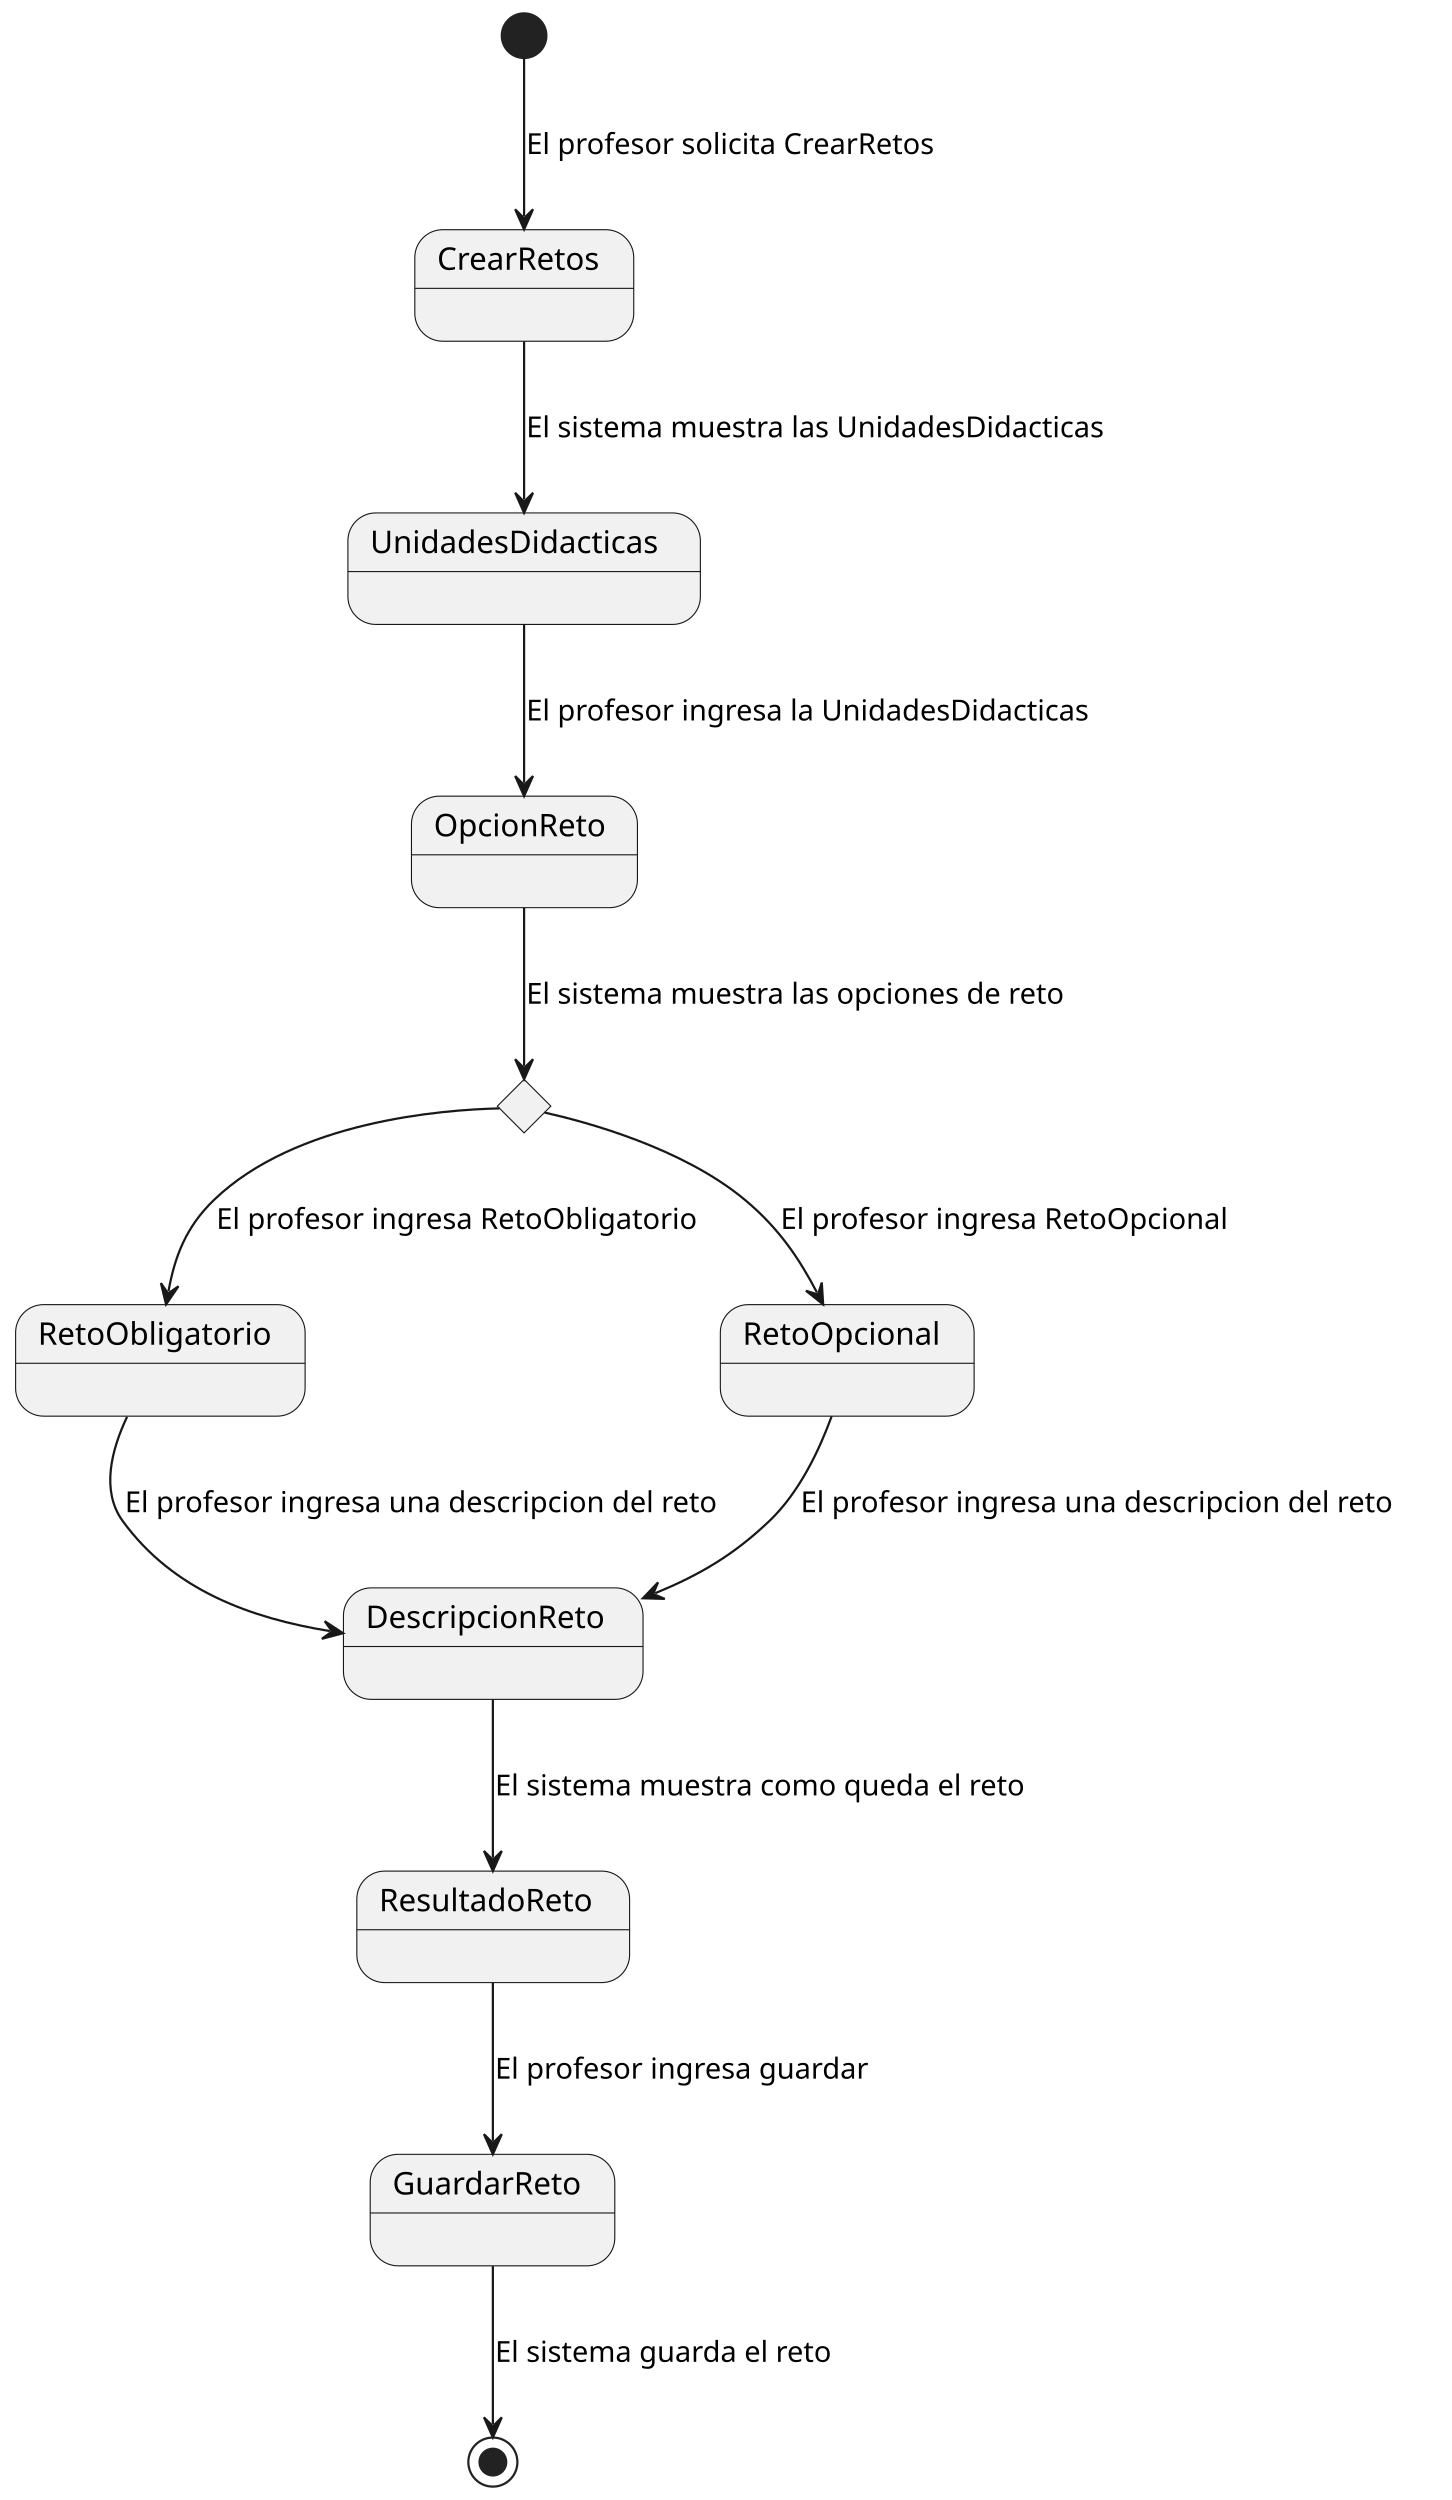
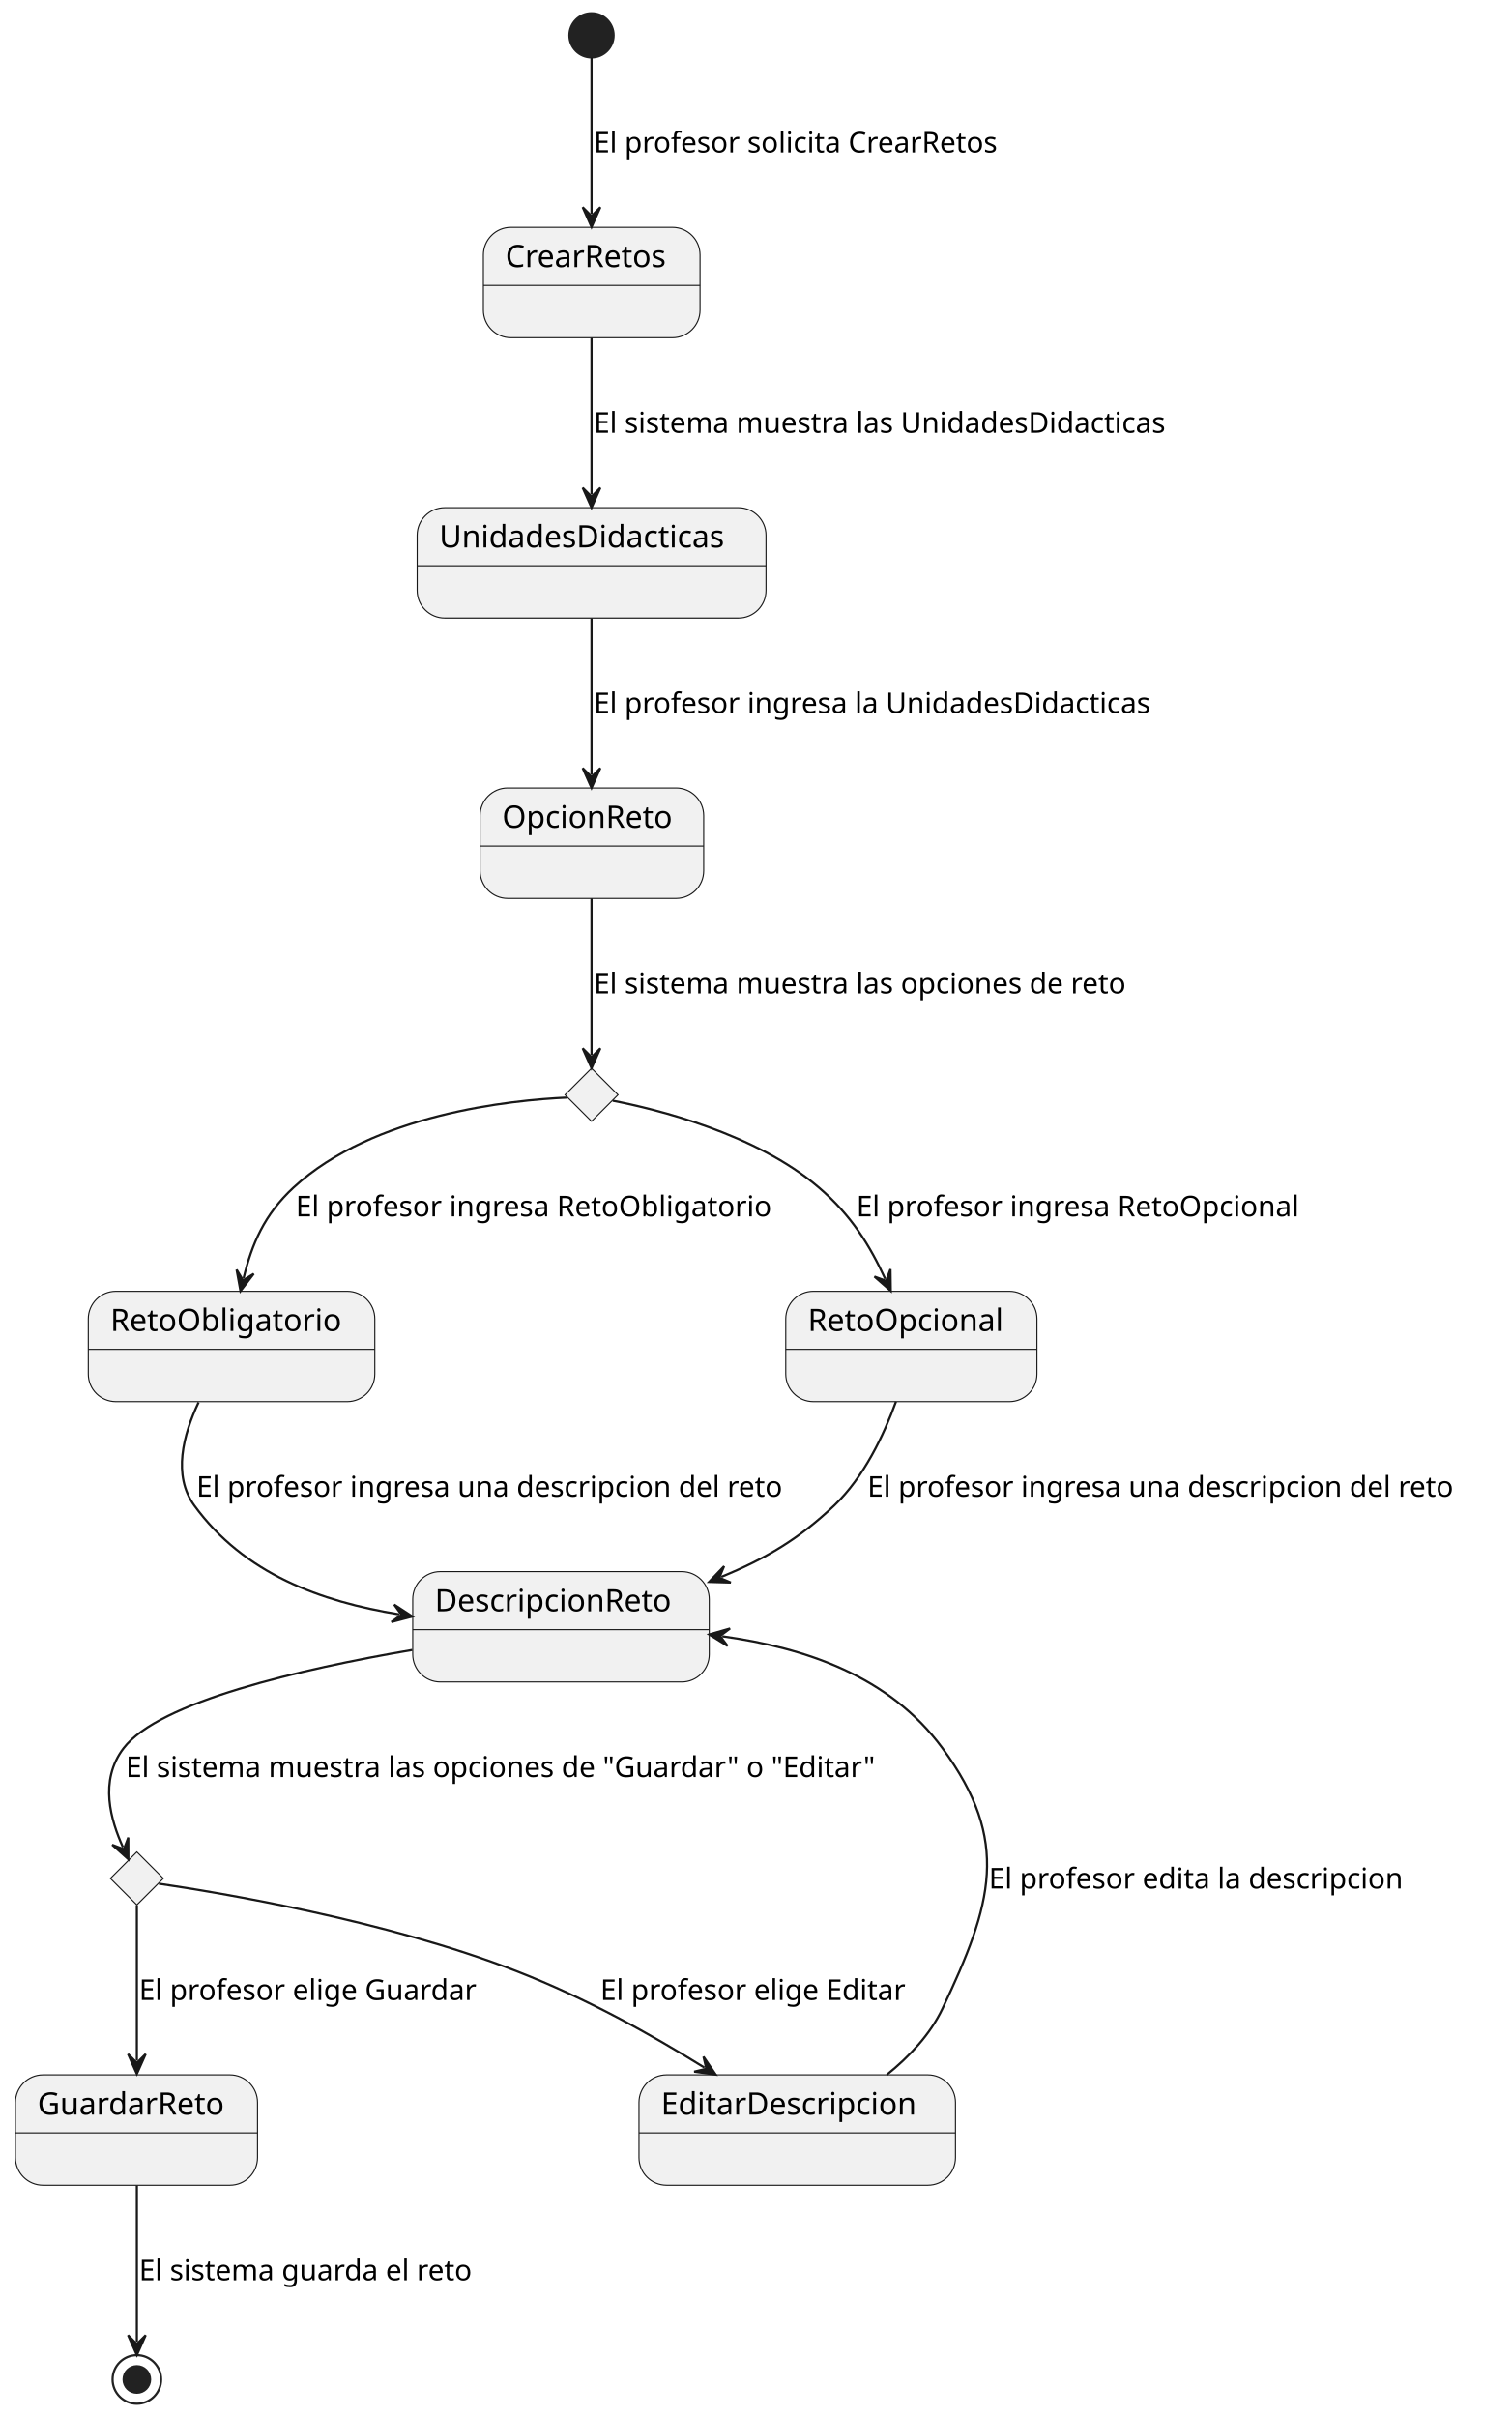
- <svg xmlns="http://www.w3.org/2000/svg" contentStyleType="text/css" height="1121px" preserveAspectRatio="none" style="width:651px;height:1121px;background:#FFFFFF;" version="1.1" viewBox="0 0 651 1121" width="651px" zoomAndPan="magnify">
+ <svg xmlns="http://www.w3.org/2000/svg" contentStyleType="text/css" height="1095px" preserveAspectRatio="none" style="width:685px;height:1095px;background:#FFFFFF;" version="1.1" viewBox="0 0 685 1095" width="685px" zoomAndPan="magnify">
  <defs />
  <g>
    <g id="elem_reto">
-       <polygon fill="#F1F1F1" points="235,484,247,496,235,508,223,496,235,484" style="stroke:#181818;stroke-width:0.5;" />
+       <polygon fill="#F1F1F1" points="268,484,280,496,268,508,256,496,268,484" style="stroke:#181818;stroke-width:0.5;" />
    </g>
-     <ellipse cx="235" cy="16" fill="#222222" rx="10" ry="10" style="stroke:#222222;stroke-width:1;" />
+     <g id="elem_OpcionGuardarEditar">
+       <polygon fill="#F1F1F1" points="62,839,74,851,62,863,50,851,62,839" style="stroke:#181818;stroke-width:0.5;" />
+     </g>
+     <ellipse cx="268" cy="16" fill="#222222" rx="10" ry="10" style="stroke:#222222;stroke-width:1;" />
    <g id="CrearRetos">
-       <rect fill="#F1F1F1" height="50" rx="12.5" ry="12.5" style="stroke:#181818;stroke-width:0.5;" width="98.169" x="186" y="103" />
-       <line style="stroke:#181818;stroke-width:0.5;" x1="186" x2="284.169" y1="129.297" y2="129.297" />
-       <text fill="#000000" font-family="sans-serif" font-size="14" lengthAdjust="spacing" textLength="78.169" x="196" y="120.995">CrearRetos</text>
+       <rect fill="#F1F1F1" height="50" rx="12.5" ry="12.5" style="stroke:#181818;stroke-width:0.5;" width="98.169" x="219" y="103" />
+       <line style="stroke:#181818;stroke-width:0.5;" x1="219" x2="317.169" y1="129.297" y2="129.297" />
+       <text fill="#000000" font-family="sans-serif" font-size="14" lengthAdjust="spacing" textLength="78.169" x="229" y="120.995">CrearRetos</text>
    </g>
    <g id="UnidadesDidacticas">
-       <rect fill="#F1F1F1" height="50" rx="12.5" ry="12.5" style="stroke:#181818;stroke-width:0.5;" width="158.052" x="156" y="230" />
-       <line style="stroke:#181818;stroke-width:0.5;" x1="156" x2="314.052" y1="256.297" y2="256.297" />
-       <text fill="#000000" font-family="sans-serif" font-size="14" lengthAdjust="spacing" textLength="138.052" x="166" y="247.995">UnidadesDidacticas</text>
+       <rect fill="#F1F1F1" height="50" rx="12.5" ry="12.5" style="stroke:#181818;stroke-width:0.5;" width="158.052" x="189" y="230" />
+       <line style="stroke:#181818;stroke-width:0.5;" x1="189" x2="347.052" y1="256.297" y2="256.297" />
+       <text fill="#000000" font-family="sans-serif" font-size="14" lengthAdjust="spacing" textLength="138.052" x="199" y="247.995">UnidadesDidacticas</text>
    </g>
    <g id="OpcionReto">
-       <rect fill="#F1F1F1" height="50" rx="12.5" ry="12.5" style="stroke:#181818;stroke-width:0.5;" width="101.327" x="184.5" y="357" />
-       <line style="stroke:#181818;stroke-width:0.5;" x1="184.5" x2="285.827" y1="383.297" y2="383.297" />
-       <text fill="#000000" font-family="sans-serif" font-size="14" lengthAdjust="spacing" textLength="81.327" x="194.5" y="374.995">OpcionReto</text>
+       <rect fill="#F1F1F1" height="50" rx="12.5" ry="12.5" style="stroke:#181818;stroke-width:0.5;" width="101.327" x="217.5" y="357" />
+       <line style="stroke:#181818;stroke-width:0.5;" x1="217.5" x2="318.827" y1="383.297" y2="383.297" />
+       <text fill="#000000" font-family="sans-serif" font-size="14" lengthAdjust="spacing" textLength="81.327" x="227.5" y="374.995">OpcionReto</text>
    </g>
    <g id="RetoObligatorio">
-       <rect fill="#F1F1F1" height="50" rx="12.5" ry="12.5" style="stroke:#181818;stroke-width:0.5;" width="129.812" x="7" y="585" />
-       <line style="stroke:#181818;stroke-width:0.5;" x1="7" x2="136.812" y1="611.297" y2="611.297" />
-       <text fill="#000000" font-family="sans-serif" font-size="14" lengthAdjust="spacing" textLength="109.812" x="17" y="602.995">RetoObligatorio</text>
+       <rect fill="#F1F1F1" height="50" rx="12.5" ry="12.5" style="stroke:#181818;stroke-width:0.5;" width="129.812" x="40" y="585" />
+       <line style="stroke:#181818;stroke-width:0.5;" x1="40" x2="169.812" y1="611.297" y2="611.297" />
+       <text fill="#000000" font-family="sans-serif" font-size="14" lengthAdjust="spacing" textLength="109.812" x="50" y="602.995">RetoObligatorio</text>
    </g>
    <g id="RetoOpcional">
-       <rect fill="#F1F1F1" height="50" rx="12.5" ry="12.5" style="stroke:#181818;stroke-width:0.5;" width="113.796" x="323" y="585" />
-       <line style="stroke:#181818;stroke-width:0.5;" x1="323" x2="436.796" y1="611.297" y2="611.297" />
-       <text fill="#000000" font-family="sans-serif" font-size="14" lengthAdjust="spacing" textLength="93.796" x="333" y="602.995">RetoOpcional</text>
+       <rect fill="#F1F1F1" height="50" rx="12.5" ry="12.5" style="stroke:#181818;stroke-width:0.5;" width="113.796" x="356" y="585" />
+       <line style="stroke:#181818;stroke-width:0.5;" x1="356" x2="469.796" y1="611.297" y2="611.297" />
+       <text fill="#000000" font-family="sans-serif" font-size="14" lengthAdjust="spacing" textLength="93.796" x="366" y="602.995">RetoOpcional</text>
    </g>
    <g id="DescripcionReto">
-       <rect fill="#F1F1F1" height="50" rx="12.5" ry="12.5" style="stroke:#181818;stroke-width:0.5;" width="134.338" x="154" y="712" />
-       <line style="stroke:#181818;stroke-width:0.5;" x1="154" x2="288.338" y1="738.297" y2="738.297" />
-       <text fill="#000000" font-family="sans-serif" font-size="14" lengthAdjust="spacing" textLength="114.338" x="164" y="729.995">DescripcionReto</text>
-     </g>
-     <g id="ResultadoReto">
-       <rect fill="#F1F1F1" height="50" rx="12.5" ry="12.5" style="stroke:#181818;stroke-width:0.5;" width="122.314" x="160" y="839" />
-       <line style="stroke:#181818;stroke-width:0.5;" x1="160" x2="282.313" y1="865.297" y2="865.297" />
-       <text fill="#000000" font-family="sans-serif" font-size="14" lengthAdjust="spacing" textLength="102.314" x="170" y="856.995">ResultadoReto</text>
+       <rect fill="#F1F1F1" height="50" rx="12.5" ry="12.5" style="stroke:#181818;stroke-width:0.5;" width="134.338" x="187" y="712" />
+       <line style="stroke:#181818;stroke-width:0.5;" x1="187" x2="321.338" y1="738.297" y2="738.297" />
+       <text fill="#000000" font-family="sans-serif" font-size="14" lengthAdjust="spacing" textLength="114.338" x="197" y="729.995">DescripcionReto</text>
    </g>
    <g id="GuardarReto">
-       <rect fill="#F1F1F1" height="50" rx="12.5" ry="12.5" style="stroke:#181818;stroke-width:0.5;" width="109.674" x="166" y="966" />
-       <line style="stroke:#181818;stroke-width:0.5;" x1="166" x2="275.674" y1="992.297" y2="992.297" />
-       <text fill="#000000" font-family="sans-serif" font-size="14" lengthAdjust="spacing" textLength="89.674" x="176" y="983.995">GuardarReto</text>
+       <rect fill="#F1F1F1" height="50" rx="12.5" ry="12.5" style="stroke:#181818;stroke-width:0.5;" width="109.674" x="7" y="940" />
+       <line style="stroke:#181818;stroke-width:0.5;" x1="7" x2="116.674" y1="966.297" y2="966.297" />
+       <text fill="#000000" font-family="sans-serif" font-size="14" lengthAdjust="spacing" textLength="89.674" x="17" y="957.995">GuardarReto</text>
    </g>
-     <ellipse cx="221" cy="1104" fill="none" rx="11" ry="11" style="stroke:#222222;stroke-width:1;" />
-     <ellipse cx="221" cy="1104" fill="#222222" rx="6" ry="6" style="stroke:#222222;stroke-width:1;" />
+     <g id="EditarDescripcion">
+       <rect fill="#F1F1F1" height="50" rx="12.5" ry="12.5" style="stroke:#181818;stroke-width:0.5;" width="143.389" x="289.5" y="940" />
+       <line style="stroke:#181818;stroke-width:0.5;" x1="289.5" x2="432.889" y1="966.297" y2="966.297" />
+       <text fill="#000000" font-family="sans-serif" font-size="14" lengthAdjust="spacing" textLength="123.389" x="299.5" y="957.995">EditarDescripcion</text>
+     </g>
+     <ellipse cx="62" cy="1078" fill="none" rx="11" ry="11" style="stroke:#222222;stroke-width:1;" />
+     <ellipse cx="62" cy="1078" fill="#222222" rx="6" ry="6" style="stroke:#222222;stroke-width:1;" />
    <g id="link_*start*_CrearRetos">
-       <path d="M235,26 C235,42.63 235,72.66 235,96.87 " fill="none" id="*start*-to-CrearRetos" style="stroke:#181818;stroke-width:1;" />
-       <polygon fill="#181818" points="235,102.87,239,93.87,235,97.87,231,93.87,235,102.87" style="stroke:#181818;stroke-width:1;" />
-       <text fill="#000000" font-family="sans-serif" font-size="13" lengthAdjust="spacing" textLength="196.777" x="236" y="69.067">El profesor solicita CrearRetos</text>
+       <path d="M268,26 C268,42.63 268,72.66 268,96.87 " fill="none" id="*start*-to-CrearRetos" style="stroke:#181818;stroke-width:1;" />
+       <polygon fill="#181818" points="268,102.87,272,93.87,268,97.87,264,93.87,268,102.87" style="stroke:#181818;stroke-width:1;" />
+       <text fill="#000000" font-family="sans-serif" font-size="13" lengthAdjust="spacing" textLength="196.777" x="269" y="69.067">El profesor solicita CrearRetos</text>
    </g>
    <g id="link_CrearRetos_UnidadesDidacticas">
-       <path d="M235,153.1 C235,175.24 235,201.86 235,223.97 " fill="none" id="CrearRetos-to-UnidadesDidacticas" style="stroke:#181818;stroke-width:1;" />
-       <polygon fill="#181818" points="235,229.97,239,220.97,235,224.97,231,220.97,235,229.97" style="stroke:#181818;stroke-width:1;" />
-       <text fill="#000000" font-family="sans-serif" font-size="13" lengthAdjust="spacing" textLength="279.862" x="236" y="196.067">El sistema muestra las UnidadesDidacticas</text>
+       <path d="M268,153.1 C268,175.24 268,201.86 268,223.97 " fill="none" id="CrearRetos-to-UnidadesDidacticas" style="stroke:#181818;stroke-width:1;" />
+       <polygon fill="#181818" points="268,229.97,272,220.97,268,224.97,264,220.97,268,229.97" style="stroke:#181818;stroke-width:1;" />
+       <text fill="#000000" font-family="sans-serif" font-size="13" lengthAdjust="spacing" textLength="279.862" x="269" y="196.067">El sistema muestra las UnidadesDidacticas</text>
    </g>
    <g id="link_UnidadesDidacticas_OpcionReto">
-       <path d="M235,280.1 C235,302.24 235,328.86 235,350.97 " fill="none" id="UnidadesDidacticas-to-OpcionReto" style="stroke:#181818;stroke-width:1;" />
-       <polygon fill="#181818" points="235,356.97,239,347.97,235,351.97,231,347.97,235,356.97" style="stroke:#181818;stroke-width:1;" />
-       <text fill="#000000" font-family="sans-serif" font-size="13" lengthAdjust="spacing" textLength="270.505" x="236" y="323.067">El profesor ingresa la UnidadesDidacticas</text>
+       <path d="M268,280.1 C268,302.24 268,328.86 268,350.97 " fill="none" id="UnidadesDidacticas-to-OpcionReto" style="stroke:#181818;stroke-width:1;" />
+       <polygon fill="#181818" points="268,356.97,272,347.97,268,351.97,264,347.97,268,356.97" style="stroke:#181818;stroke-width:1;" />
+       <text fill="#000000" font-family="sans-serif" font-size="13" lengthAdjust="spacing" textLength="270.505" x="269" y="323.067">El profesor ingresa la UnidadesDidacticas</text>
    </g>
    <g id="link_OpcionReto_reto">
-       <path d="M235,407.03 C235,430.81 235,460.16 235,477.94 " fill="none" id="OpcionReto-to-reto" style="stroke:#181818;stroke-width:1;" />
-       <polygon fill="#181818" points="235,483.94,239,474.94,235,478.94,231,474.94,235,483.94" style="stroke:#181818;stroke-width:1;" />
-       <text fill="#000000" font-family="sans-serif" font-size="13" lengthAdjust="spacing" textLength="260.508" x="236" y="450.067">El sistema muestra las opciones de reto</text>
+       <path d="M268,407.03 C268,430.81 268,460.16 268,477.94 " fill="none" id="OpcionReto-to-reto" style="stroke:#181818;stroke-width:1;" />
+       <polygon fill="#181818" points="268,483.94,272,474.94,268,478.94,264,474.94,268,483.94" style="stroke:#181818;stroke-width:1;" />
+       <text fill="#000000" font-family="sans-serif" font-size="13" lengthAdjust="spacing" textLength="260.508" x="269" y="450.067">El sistema muestra las opciones de reto</text>
    </g>
    <g id="link_reto_RetoObligatorio">
-       <path d="M223.94,497 C198,497.61 132.63,502.77 96,538 C83.24,550.27 78.345,563.637 75.545,579.007 " fill="none" id="reto-to-RetoObligatorio" style="stroke:#181818;stroke-width:1;" />
-       <polygon fill="#181818" points="74.47,584.91,80.018,576.773,75.366,579.991,72.148,575.339,74.47,584.91" style="stroke:#181818;stroke-width:1;" />
-       <text fill="#000000" font-family="sans-serif" font-size="13" lengthAdjust="spacing" textLength="228.573" x="97" y="551.067">El profesor ingresa RetoObligatorio</text>
+       <path d="M257,497.24 C231.77,498.38 169.19,504.62 133,538 C119.75,550.22 114.09,563.658 110.37,579.048 " fill="none" id="reto-to-RetoObligatorio" style="stroke:#181818;stroke-width:1;" />
+       <polygon fill="#181818" points="108.96,584.88,114.963,577.072,110.135,580.02,107.186,575.192,108.96,584.88" style="stroke:#181818;stroke-width:1;" />
+       <text fill="#000000" font-family="sans-serif" font-size="13" lengthAdjust="spacing" textLength="228.573" x="134" y="551.067">El profesor ingresa RetoObligatorio</text>
    </g>
    <g id="link_reto_RetoOpcional">
-       <path d="M244.15,498.86 C262.83,503.03 305.98,514.67 334,538 C349.24,550.69 358.429,564.418 366.329,579.588 " fill="none" id="reto-to-RetoOpcional" style="stroke:#181818;stroke-width:1;" />
-       <polygon fill="#181818" points="369.1,584.91,368.491,575.08,366.791,580.475,361.395,578.775,369.1,584.91" style="stroke:#181818;stroke-width:1;" />
-       <text fill="#000000" font-family="sans-serif" font-size="13" lengthAdjust="spacing" textLength="213.7" x="350" y="551.067">El profesor ingresa RetoOpcional</text>
+       <path d="M277.6,498.66 C297.19,502.47 342.34,513.48 371,538 C385.69,550.57 394.06,564.18 401.06,579.38 " fill="none" id="reto-to-RetoOpcional" style="stroke:#181818;stroke-width:1;" />
+       <polygon fill="#181818" points="403.57,584.83,403.438,574.982,401.478,580.288,396.172,578.328,403.57,584.83" style="stroke:#181818;stroke-width:1;" />
+       <text fill="#000000" font-family="sans-serif" font-size="13" lengthAdjust="spacing" textLength="213.7" x="388" y="551.067">El profesor ingresa RetoOpcional</text>
    </g>
    <g id="link_RetoObligatorio_DescripcionReto">
-       <path d="M56.98,635.31 C50,650.01 45.17,668.46 55,682 C77.53,713.02 112.408,725.608 147.918,731.378 " fill="none" id="RetoObligatorio-to-DescripcionReto" style="stroke:#181818;stroke-width:1;" />
-       <polygon fill="#181818" points="153.84,732.34,145.598,726.948,148.905,731.538,144.315,734.845,153.84,732.34" style="stroke:#181818;stroke-width:1;" />
-       <text fill="#000000" font-family="sans-serif" font-size="13" lengthAdjust="spacing" textLength="284.032" x="56" y="678.067">El profesor ingresa una descripcion del reto</text>
+       <path d="M89.98,635.31 C83,650.01 78.17,668.46 88,682 C110.53,713.02 145.408,725.608 180.918,731.378 " fill="none" id="RetoObligatorio-to-DescripcionReto" style="stroke:#181818;stroke-width:1;" />
+       <polygon fill="#181818" points="186.84,732.34,178.598,726.948,181.905,731.538,177.315,734.845,186.84,732.34" style="stroke:#181818;stroke-width:1;" />
+       <text fill="#000000" font-family="sans-serif" font-size="13" lengthAdjust="spacing" textLength="284.032" x="89" y="678.067">El profesor ingresa una descripcion del reto</text>
    </g>
    <g id="link_RetoOpcional_DescripcionReto">
-       <path d="M372.93,635.01 C367.42,650.15 358.43,669.2 345,682 C329.11,697.15 313.841,706.162 293.811,714.382 " fill="none" id="RetoOpcional-to-DescripcionReto" style="stroke:#181818;stroke-width:1;" />
-       <polygon fill="#181818" points="288.26,716.66,298.105,716.944,292.886,714.762,295.067,709.543,288.26,716.66" style="stroke:#181818;stroke-width:1;" />
-       <text fill="#000000" font-family="sans-serif" font-size="13" lengthAdjust="spacing" textLength="284.032" x="359" y="678.067">El profesor ingresa una descripcion del reto</text>
+       <path d="M405.93,635.01 C400.42,650.15 391.43,669.2 378,682 C362.11,697.15 346.841,706.162 326.811,714.382 " fill="none" id="RetoOpcional-to-DescripcionReto" style="stroke:#181818;stroke-width:1;" />
+       <polygon fill="#181818" points="321.26,716.66,331.105,716.944,325.886,714.762,328.067,709.543,321.26,716.66" style="stroke:#181818;stroke-width:1;" />
+       <text fill="#000000" font-family="sans-serif" font-size="13" lengthAdjust="spacing" textLength="284.032" x="393" y="678.067">El profesor ingresa una descripcion del reto</text>
    </g>
-     <g id="link_DescripcionReto_ResultadoReto">
-       <path d="M221,762.1 C221,784.24 221,810.86 221,832.97 " fill="none" id="DescripcionReto-to-ResultadoReto" style="stroke:#181818;stroke-width:1;" />
-       <polygon fill="#181818" points="221,838.97,225,829.97,221,833.97,217,829.97,221,838.97" style="stroke:#181818;stroke-width:1;" />
-       <text fill="#000000" font-family="sans-serif" font-size="13" lengthAdjust="spacing" textLength="256.014" x="222" y="805.067">El sistema muestra como queda el reto</text>
+     <g id="link_DescripcionReto_OpcionGuardarEditar">
+       <path d="M186.82,747.49 C135.9,756.22 72.03,771.01 56,792 C44.69,806.8 50.277,824.819 55.697,836.859 " fill="none" id="DescripcionReto-to-OpcionGuardarEditar" style="stroke:#181818;stroke-width:1;" />
+       <polygon fill="#181818" points="58.16,842.33,58.113,832.481,56.108,837.771,50.818,835.765,58.16,842.33" style="stroke:#181818;stroke-width:1;" />
+       <text fill="#000000" font-family="sans-serif" font-size="13" lengthAdjust="spacing" textLength="365.923" x="57" y="805.067">El sistema muestra las opciones de "Guardar" o "Editar"</text>
    </g>
-     <g id="link_ResultadoReto_GuardarReto">
-       <path d="M221,889.1 C221,911.24 221,937.86 221,959.97 " fill="none" id="ResultadoReto-to-GuardarReto" style="stroke:#181818;stroke-width:1;" />
-       <polygon fill="#181818" points="221,965.97,225,956.97,221,960.97,217,956.97,221,965.97" style="stroke:#181818;stroke-width:1;" />
-       <text fill="#000000" font-family="sans-serif" font-size="13" lengthAdjust="spacing" textLength="177.969" x="222" y="932.067">El profesor ingresa guardar</text>
+     <g id="link_OpcionGuardarEditar_GuardarReto">
+       <path d="M62,863.15 C62,880.85 62,909.82 62,933.56 " fill="none" id="OpcionGuardarEditar-to-GuardarReto" style="stroke:#181818;stroke-width:1;" />
+       <polygon fill="#181818" points="62,939.56,66,930.56,62,934.56,58,930.56,62,939.56" style="stroke:#181818;stroke-width:1;" />
+       <text fill="#000000" font-family="sans-serif" font-size="13" lengthAdjust="spacing" textLength="163.078" x="63" y="906.067">El profesor elige Guardar</text>
+     </g>
+     <g id="link_OpcionGuardarEditar_EditarDescripcion">
+       <path d="M71.99,853.39 C98.88,857.35 174.8,869.91 234,893 C265.89,905.44 294.499,921.441 319.169,936.721 " fill="none" id="OpcionGuardarEditar-to-EditarDescripcion" style="stroke:#181818;stroke-width:1;" />
+       <polygon fill="#181818" points="324.27,939.88,318.725,931.74,320.019,937.247,314.512,938.542,324.27,939.88" style="stroke:#181818;stroke-width:1;" />
+       <text fill="#000000" font-family="sans-serif" font-size="13" lengthAdjust="spacing" textLength="148.376" x="272" y="906.067">El profesor elige Editar</text>
+     </g>
+     <g id="link_EditarDescripcion_DescripcionReto">
+       <path d="M401.76,939.97 C411.88,931.83 421.42,921.77 427,910 C449.46,862.61 458.07,834.25 427,792 C402.86,759.18 364.812,746.572 327.242,741.312 " fill="none" id="EditarDescripcion-to-DescripcionReto" style="stroke:#181818;stroke-width:1;" />
+       <polygon fill="#181818" points="321.3,740.48,329.659,745.689,326.252,741.173,330.768,737.766,321.3,740.48" style="stroke:#181818;stroke-width:1;" />
+       <text fill="#000000" font-family="sans-serif" font-size="13" lengthAdjust="spacing" textLength="201.386" x="448" y="855.567">El profesor edita la descripcion</text>
    </g>
    <g id="link_GuardarReto_*end*">
-       <path d="M221,1016.09 C221,1040.06 221,1069.7 221,1086.94 " fill="none" id="GuardarReto-to-*end*" style="stroke:#181818;stroke-width:1;" />
-       <polygon fill="#181818" points="221,1092.94,225,1083.94,221,1087.94,217,1083.94,221,1092.94" style="stroke:#181818;stroke-width:1;" />
-       <text fill="#000000" font-family="sans-serif" font-size="13" lengthAdjust="spacing" textLength="163.262" x="222" y="1059.067">El sistema guarda el reto</text>
+       <path d="M62,990.09 C62,1014.06 62,1043.7 62,1060.94 " fill="none" id="GuardarReto-to-*end*" style="stroke:#181818;stroke-width:1;" />
+       <polygon fill="#181818" points="62,1066.94,66,1057.94,62,1061.94,58,1057.94,62,1066.94" style="stroke:#181818;stroke-width:1;" />
+       <text fill="#000000" font-family="sans-serif" font-size="13" lengthAdjust="spacing" textLength="163.262" x="63" y="1033.067">El sistema guarda el reto</text>
    </g>
  </g>
</svg>
